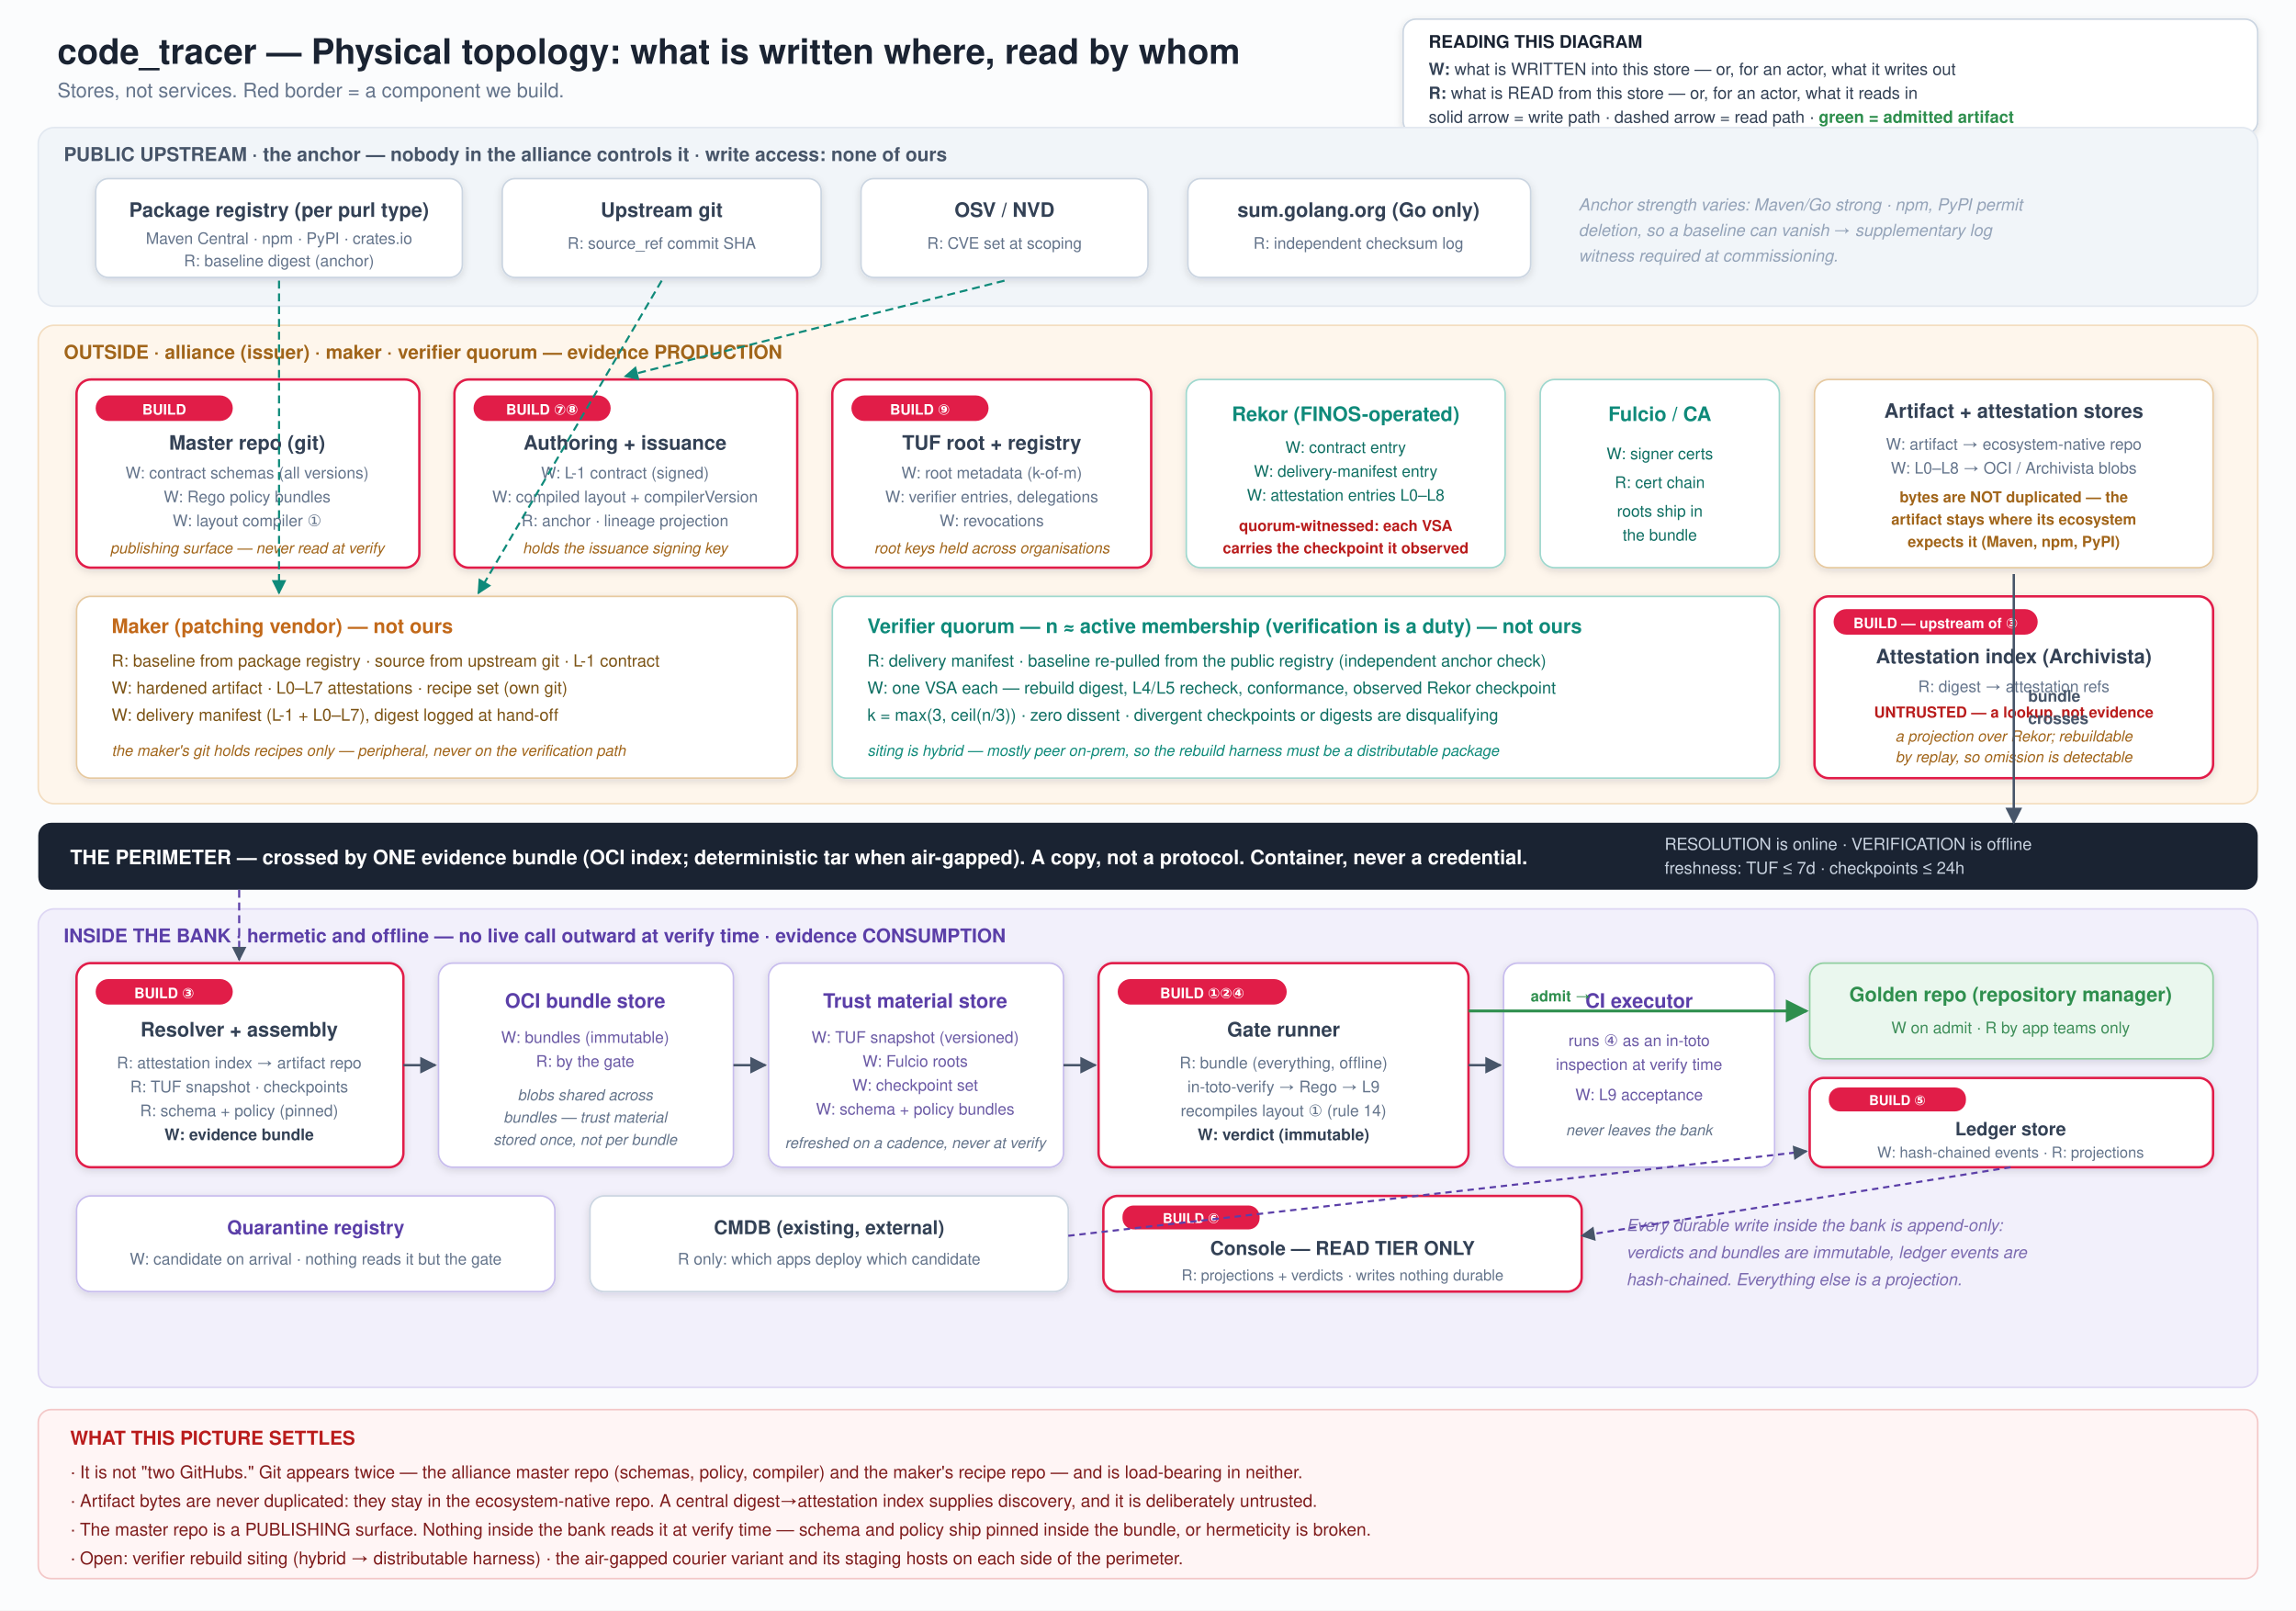
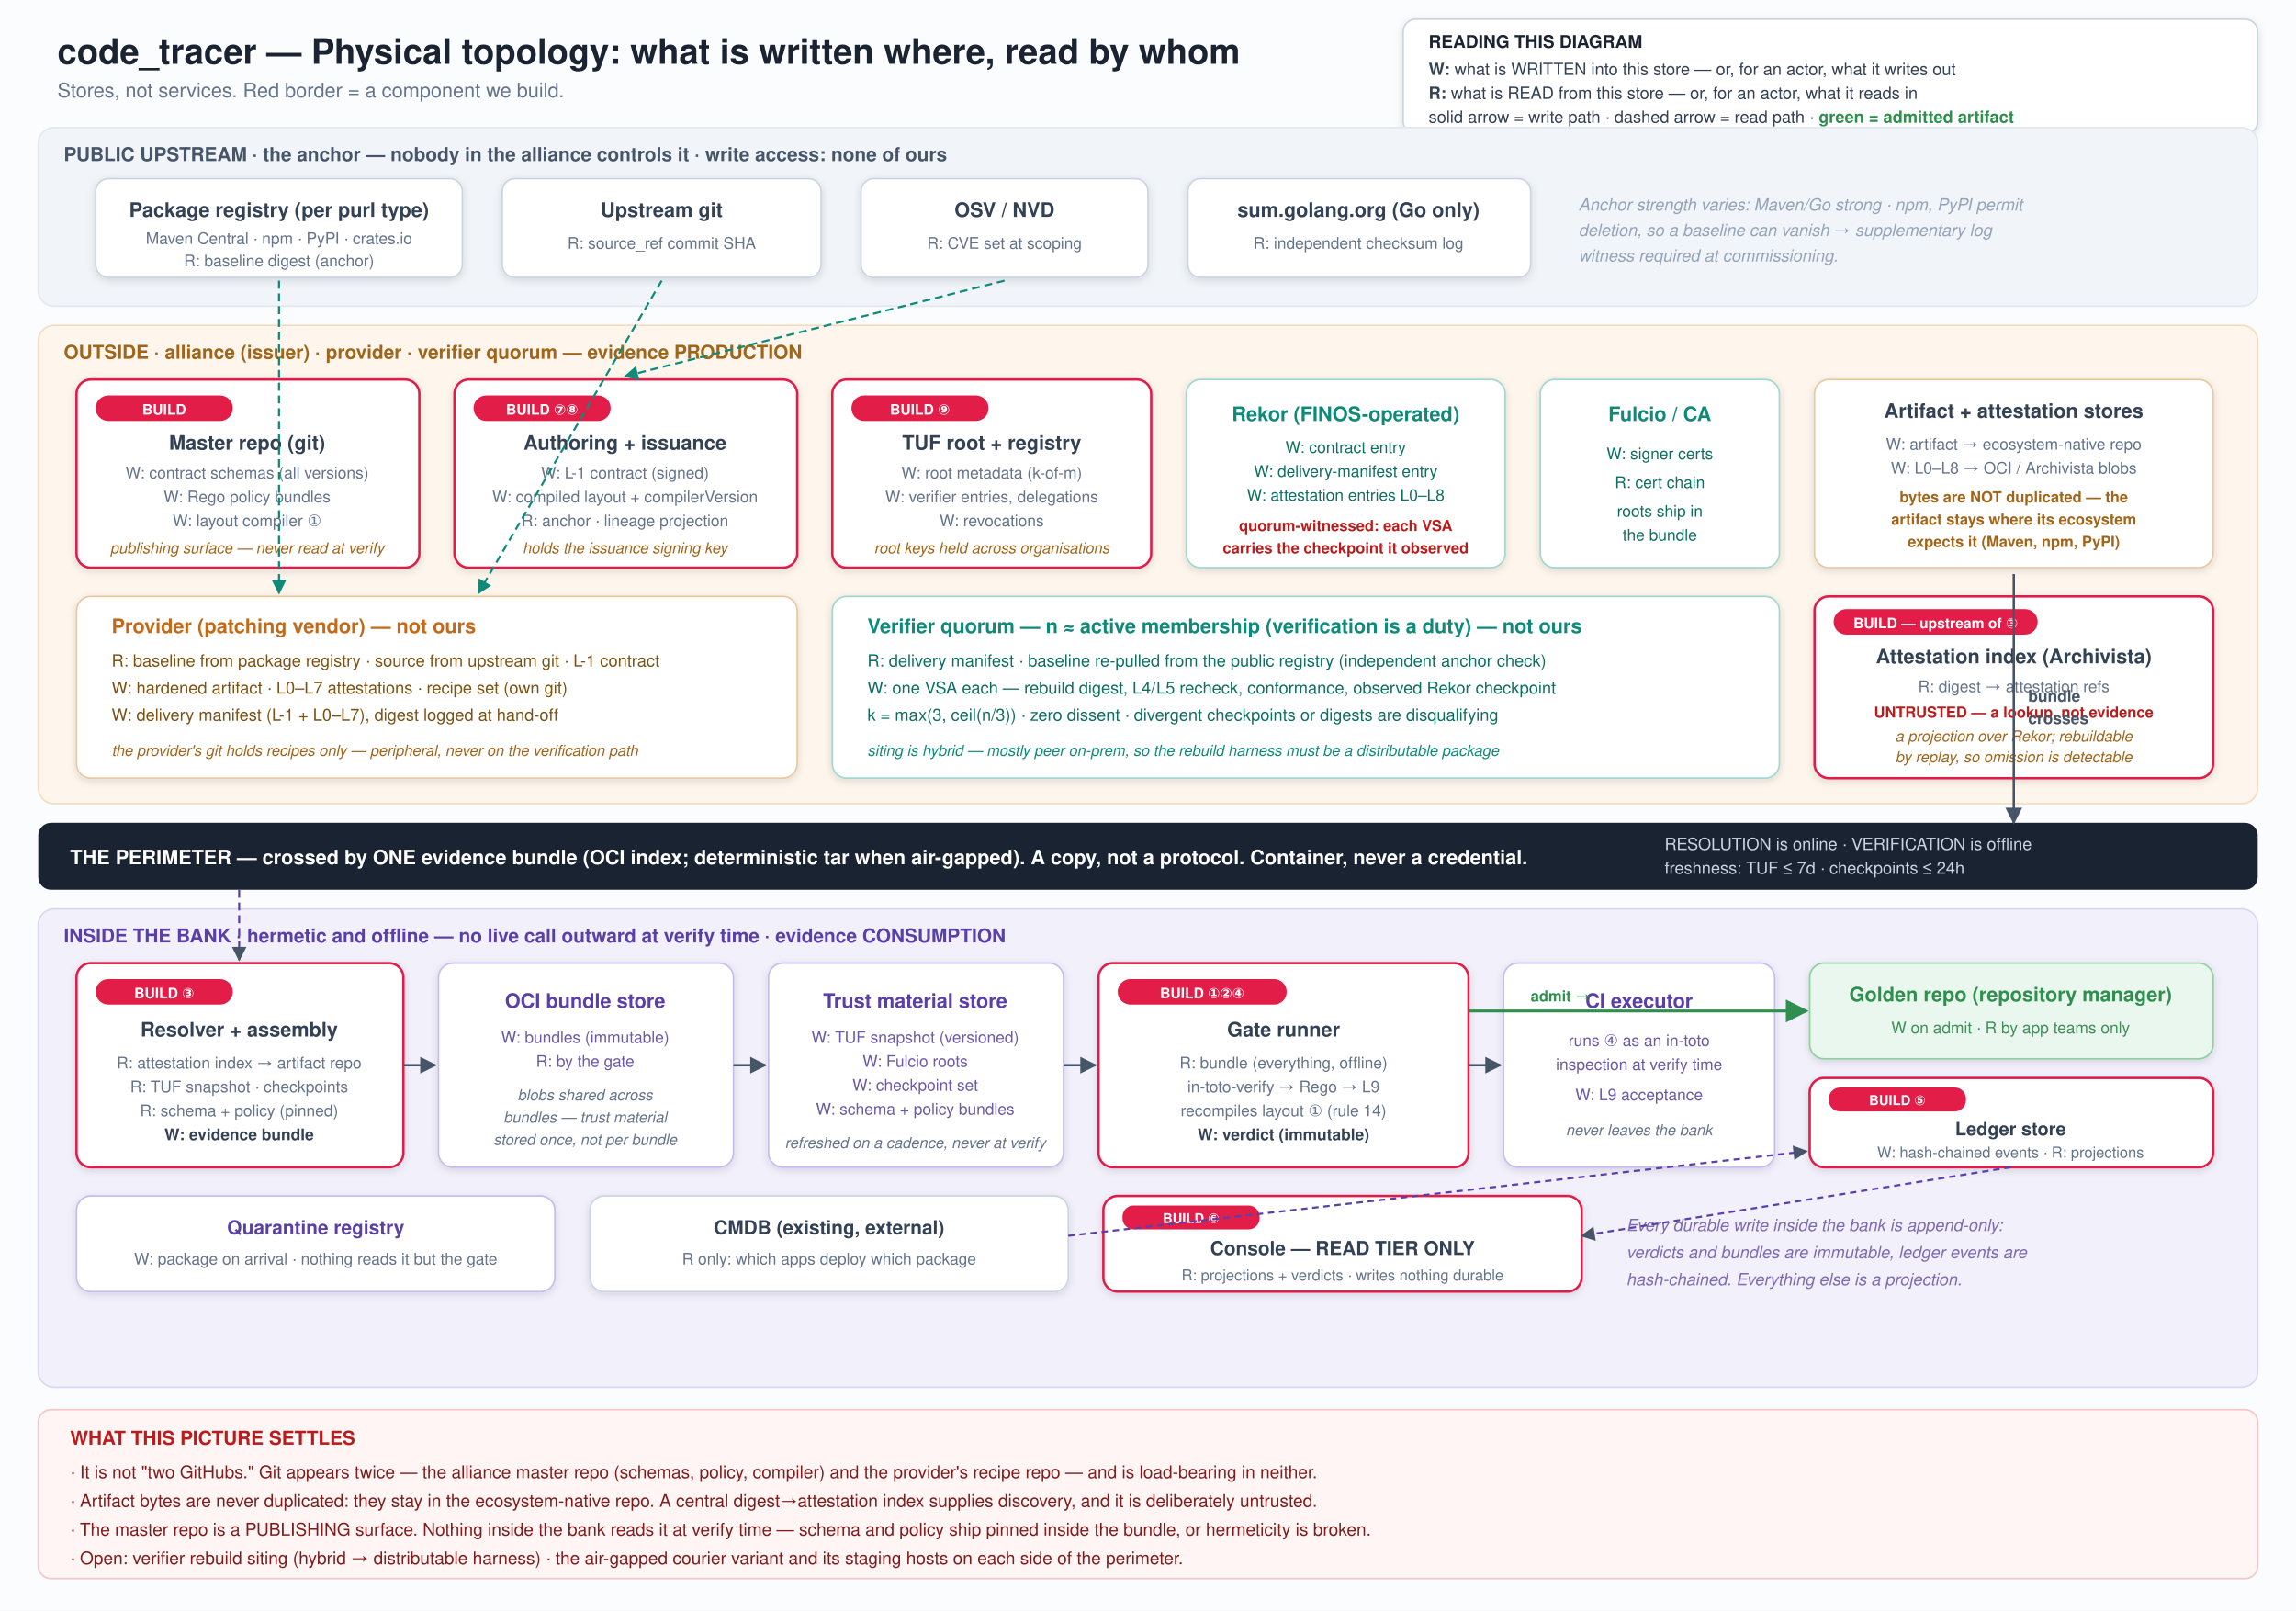
<svg xmlns="http://www.w3.org/2000/svg" viewBox="0 0 1440 1010" font-family="Helvetica, Arial, sans-serif">
  <defs>
    <marker id="aw" viewBox="0 0 10 10" refX="9" refY="5" markerWidth="7" markerHeight="7" orient="auto-start-reverse">
      <path d="M0,0 L10,5 L0,10 z" fill="#475569" />
    </marker>
    <marker id="awr" viewBox="0 0 10 10" refX="9" refY="5" markerWidth="7" markerHeight="7" orient="auto-start-reverse">
      <path d="M0,0 L10,5 L0,10 z" fill="#0f8a7a" />
    </marker>
    <marker id="awg" viewBox="0 0 10 10" refX="9" refY="5" markerWidth="8" markerHeight="8" orient="auto-start-reverse">
      <path d="M0,0 L10,5 L0,10 z" fill="#2f8f4e" />
    </marker>
    <filter id="soft" x="-20%" y="-20%" width="140%" height="140%">
      <feDropShadow dx="0" dy="1.5" stdDeviation="2.5" flood-color="#1a2332" flood-opacity="0.13" />
    </filter>
  </defs>
  <rect width="1440" height="1010" fill="#fbfcfd" />
  <text x="36" y="40" font-size="22" font-weight="700" fill="#1a2332">code_tracer — Physical topology: what is written where, read by whom</text>
  <text x="36" y="61" font-size="12.5" fill="#64748b">Stores, not services. Red border = a component we build.</text>
  <g filter="url(#soft)">
    <rect x="880" y="12" width="536" height="72" rx="8" fill="#ffffff" stroke="#cbd5e1" />
  </g>
  <text x="896" y="30" font-size="11" font-weight="700" fill="#1a2332">READING THIS DIAGRAM</text>
  <text x="896" y="47" font-size="10.5" fill="#334155">
    <tspan font-weight="700">W:</tspan>  what is WRITTEN into this store — or, for an actor, what it writes out</text>
  <text x="896" y="62" font-size="10.5" fill="#334155">
    <tspan font-weight="700">R:</tspan>  what is READ from this store — or, for an actor, what it reads in</text>
  <text x="896" y="77" font-size="10.5" fill="#334155">solid arrow = write path · dashed arrow = read path · <tspan fill="#2f8f4e" font-weight="700">green = admitted artifact</tspan>
  </text>
  <rect x="24" y="80" width="1392" height="112" rx="10" fill="#f1f5f9" stroke="#e2e8f0" />
  <text x="40" y="101" font-size="12" font-weight="700" fill="#475569">PUBLIC UPSTREAM · the anchor — nobody in the alliance controls it · write access: none of ours</text>
  <g filter="url(#soft)">
    <rect x="60" y="112" width="230" height="62" rx="8" fill="#fff" stroke="#cbd5e1" />
    <rect x="315" y="112" width="200" height="62" rx="8" fill="#fff" stroke="#cbd5e1" />
    <rect x="540" y="112" width="180" height="62" rx="8" fill="#fff" stroke="#cbd5e1" />
    <rect x="745" y="112" width="215" height="62" rx="8" fill="#fff" stroke="#cbd5e1" />
  </g>
  <text x="175" y="136" font-size="12.5" font-weight="600" fill="#334155" text-anchor="middle">Package registry (per purl type)</text>
  <text x="175" y="153" font-size="10" fill="#64748b" text-anchor="middle">Maven Central · npm · PyPI · crates.io</text>
  <text x="175" y="167" font-size="10" fill="#64748b" text-anchor="middle">R: baseline digest (anchor)</text>
  <text x="415" y="136" font-size="12.5" font-weight="600" fill="#334155" text-anchor="middle">Upstream git</text>
  <text x="415" y="156" font-size="10" fill="#64748b" text-anchor="middle">R: source_ref commit SHA</text>
  <text x="630" y="136" font-size="12.5" font-weight="600" fill="#334155" text-anchor="middle">OSV / NVD</text>
  <text x="630" y="156" font-size="10" fill="#64748b" text-anchor="middle">R: CVE set at scoping</text>
  <text x="852" y="136" font-size="12.5" font-weight="600" fill="#334155" text-anchor="middle">sum.golang.org (Go only)</text>
  <text x="852" y="156" font-size="10" fill="#64748b" text-anchor="middle">R: independent checksum log</text>
  <text x="990" y="132" font-size="10.5" font-style="italic" fill="#94a3b8">Anchor strength varies: Maven/Go strong · npm, PyPI permit</text>
  <text x="990" y="148" font-size="10.5" font-style="italic" fill="#94a3b8">deletion, so a baseline can vanish → supplementary log</text>
  <text x="990" y="164" font-size="10.5" font-style="italic" fill="#94a3b8">witness required at commissioning.</text>
  <rect x="24" y="204" width="1392" height="300" rx="10" fill="#fef6ec" stroke="#f3ddc0" />
-   <text x="40" y="225" font-size="12" font-weight="700" fill="#a1651a">OUTSIDE · alliance (issuer) · maker · verifier quorum — evidence PRODUCTION</text>
+   <text x="40" y="225" font-size="12" font-weight="700" fill="#a1651a">OUTSIDE · alliance (issuer) · provider · verifier quorum — evidence PRODUCTION</text>
  <g filter="url(#soft)">
    <rect x="48" y="238" width="215" height="118" rx="9" fill="#fff" stroke="#e11d48" stroke-width="1.5" />
  </g>
  <rect x="60" y="248" width="86" height="16" rx="8" fill="#e11d48" />
  <text x="103" y="260" font-size="9" font-weight="700" fill="#fff" text-anchor="middle">BUILD</text>
  <text x="155" y="282" font-size="12.5" font-weight="700" fill="#334155" text-anchor="middle">Master repo (git)</text>
  <text x="155" y="300" font-size="10" fill="#64748b" text-anchor="middle">W: contract schemas (all versions)</text>
  <text x="155" y="315" font-size="10" fill="#64748b" text-anchor="middle">W: Rego policy bundles</text>
  <text x="155" y="330" font-size="10" fill="#64748b" text-anchor="middle">W: layout compiler ①</text>
  <text x="155" y="347" font-size="9.5" font-style="italic" fill="#a1651a" text-anchor="middle">publishing surface — never read at verify</text>
  <g filter="url(#soft)">
    <rect x="285" y="238" width="215" height="118" rx="9" fill="#fff" stroke="#e11d48" stroke-width="1.5" />
  </g>
  <rect x="297" y="248" width="86" height="16" rx="8" fill="#e11d48" />
  <text x="340" y="260" font-size="9" font-weight="700" fill="#fff" text-anchor="middle">BUILD ⑦⑧</text>
  <text x="392" y="282" font-size="12.5" font-weight="700" fill="#334155" text-anchor="middle">Authoring + issuance</text>
  <text x="392" y="300" font-size="10" fill="#64748b" text-anchor="middle">W: L-1 contract (signed)</text>
  <text x="392" y="315" font-size="10" fill="#64748b" text-anchor="middle">W: compiled layout + compilerVersion</text>
  <text x="392" y="330" font-size="10" fill="#64748b" text-anchor="middle">R: anchor · lineage projection</text>
  <text x="392" y="347" font-size="9.5" font-style="italic" fill="#a1651a" text-anchor="middle">holds the issuance signing key</text>
  <g filter="url(#soft)">
    <rect x="522" y="238" width="200" height="118" rx="9" fill="#fff" stroke="#e11d48" stroke-width="1.5" />
  </g>
  <rect x="534" y="248" width="86" height="16" rx="8" fill="#e11d48" />
  <text x="577" y="260" font-size="9" font-weight="700" fill="#fff" text-anchor="middle">BUILD ⑨</text>
  <text x="622" y="282" font-size="12.5" font-weight="700" fill="#334155" text-anchor="middle">TUF root + registry</text>
  <text x="622" y="300" font-size="10" fill="#64748b" text-anchor="middle">W: root metadata (k-of-m)</text>
  <text x="622" y="315" font-size="10" fill="#64748b" text-anchor="middle">W: verifier entries, delegations</text>
  <text x="622" y="330" font-size="10" fill="#64748b" text-anchor="middle">W: revocations</text>
  <text x="622" y="347" font-size="9.5" font-style="italic" fill="#a1651a" text-anchor="middle">root keys held across organisations</text>
  <g filter="url(#soft)">
    <rect x="744" y="238" width="200" height="118" rx="9" fill="#fff" stroke="#9fd8ce" />
  </g>
  <text x="844" y="264" font-size="12.5" font-weight="700" fill="#0f8a7a" text-anchor="middle">Rekor (FINOS-operated)</text>
  <text x="844" y="284" font-size="10" fill="#0f6f63" text-anchor="middle">W: contract entry</text>
  <text x="844" y="299" font-size="10" fill="#0f6f63" text-anchor="middle">W: delivery-manifest entry</text>
  <text x="844" y="314" font-size="10" fill="#0f6f63" text-anchor="middle">W: attestation entries L0–L8</text>
  <text x="844" y="333" font-size="9.5" font-weight="700" fill="#b91c1c" text-anchor="middle">quorum-witnessed: each VSA</text>
  <text x="844" y="347" font-size="9.5" font-weight="700" fill="#b91c1c" text-anchor="middle">carries the checkpoint it observed</text>
  <g filter="url(#soft)">
    <rect x="966" y="238" width="150" height="118" rx="9" fill="#fff" stroke="#9fd8ce" />
  </g>
  <text x="1041" y="264" font-size="12.5" font-weight="700" fill="#0f8a7a" text-anchor="middle">Fulcio / CA</text>
  <text x="1041" y="288" font-size="10" fill="#0f6f63" text-anchor="middle">W: signer certs</text>
  <text x="1041" y="306" font-size="10" fill="#0f6f63" text-anchor="middle">R: cert chain</text>
  <text x="1041" y="324" font-size="10" fill="#0f6f63" text-anchor="middle">roots ship in</text>
  <text x="1041" y="339" font-size="10" fill="#0f6f63" text-anchor="middle">the bundle</text>
  <g filter="url(#soft)">
    <rect x="1138" y="238" width="250" height="118" rx="9" fill="#fff" stroke="#e6c9a0" />
  </g>
  <text x="1263" y="262" font-size="12.5" font-weight="700" fill="#334155" text-anchor="middle">Artifact + attestation stores</text>
  <text x="1263" y="282" font-size="10" fill="#64748b" text-anchor="middle">W: artifact → ecosystem-native repo</text>
  <text x="1263" y="297" font-size="10" fill="#64748b" text-anchor="middle">W: L0–L8 → OCI / Archivista blobs</text>
  <text x="1263" y="315" font-size="9.5" font-weight="700" fill="#a1651a" text-anchor="middle">bytes are NOT duplicated — the</text>
  <text x="1263" y="329" font-size="9.5" font-weight="700" fill="#a1651a" text-anchor="middle">artifact stays where its ecosystem</text>
  <text x="1263" y="343" font-size="9.5" font-weight="700" fill="#a1651a" text-anchor="middle">expects it (Maven, npm, PyPI)</text>
  <g filter="url(#soft)">
    <rect x="48" y="374" width="452" height="114" rx="9" fill="#fff" stroke="#e6c9a0" />
  </g>
-   <text x="70" y="397" font-size="12.5" font-weight="700" fill="#c2691a">Maker (patching vendor) — not ours</text>
+   <text x="70" y="397" font-size="12.5" font-weight="700" fill="#c2691a">Provider (patching vendor) — not ours</text>
  <text x="70" y="418" font-size="10.5" fill="#7c5314">R: baseline from package registry · source from upstream git · L-1 contract</text>
  <text x="70" y="435" font-size="10.5" fill="#7c5314">W: hardened artifact · L0–L7 attestations · recipe set (own git)</text>
  <text x="70" y="452" font-size="10.5" fill="#7c5314">W: delivery manifest (L-1 + L0–L7), digest logged at hand-off</text>
-   <text x="70" y="474" font-size="9.5" font-style="italic" fill="#a1651a">the maker's git holds recipes only — peripheral, never on the verification path</text>
+   <text x="70" y="474" font-size="9.5" font-style="italic" fill="#a1651a">the provider's git holds recipes only — peripheral, never on the verification path</text>
  <g filter="url(#soft)">
    <rect x="522" y="374" width="594" height="114" rx="9" fill="#fff" stroke="#9fd8ce" />
  </g>
  <text x="544" y="397" font-size="12.5" font-weight="700" fill="#0f8a7a">Verifier quorum — n ≈ active membership (verification is a duty) — not ours</text>
  <text x="544" y="418" font-size="10.5" fill="#0f6f63">R: delivery manifest · baseline re-pulled from the public registry (independent anchor check)</text>
  <text x="544" y="435" font-size="10.5" fill="#0f6f63">W: one VSA each — rebuild digest, L4/L5 recheck, conformance, observed Rekor checkpoint</text>
  <text x="544" y="452" font-size="10.5" fill="#0f6f63">k = max(3, ceil(n/3)) · zero dissent · divergent checkpoints or digests are disqualifying</text>
  <text x="544" y="474" font-size="9.5" font-style="italic" fill="#0f8a7a">siting is hybrid — mostly peer on-prem, so the rebuild harness must be a distributable package</text>
  <g filter="url(#soft)">
    <rect x="1138" y="374" width="250" height="114" rx="9" fill="#fff" stroke="#e11d48" stroke-width="1.5" />
  </g>
  <rect x="1150" y="382" width="128" height="16" rx="8" fill="#e11d48" />
  <text x="1214" y="394" font-size="9" font-weight="700" fill="#fff" text-anchor="middle">BUILD — upstream of ③</text>
  <text x="1263" y="416" font-size="12.5" font-weight="700" fill="#334155" text-anchor="middle">Attestation index (Archivista)</text>
  <text x="1263" y="434" font-size="10" fill="#64748b" text-anchor="middle">R: digest → attestation refs</text>
  <text x="1263" y="450" font-size="9.5" font-weight="700" fill="#b91c1c" text-anchor="middle">UNTRUSTED — a lookup, not evidence</text>
  <text x="1263" y="465" font-size="9.5" font-style="italic" fill="#a1651a" text-anchor="middle">a projection over Rekor; rebuildable</text>
  <text x="1263" y="478" font-size="9.5" font-style="italic" fill="#a1651a" text-anchor="middle">by replay, so omission is detectable</text>
  <rect x="24" y="516" width="1392" height="42" rx="8" fill="#1a2332" />
  <text x="44" y="542" font-size="12.5" font-weight="700" fill="#ffffff">THE PERIMETER — crossed by ONE evidence bundle (OCI index; deterministic tar when air-gapped). A copy, not a protocol. Container, never a credential.</text>
  <text x="1044" y="533" font-size="10.5" fill="#c9d3e0">RESOLUTION is online · VERIFICATION is offline</text>
  <text x="1044" y="548" font-size="10.5" fill="#c9d3e0">freshness: TUF ≤ 7d · checkpoints ≤ 24h</text>
  <rect x="24" y="570" width="1392" height="300" rx="10" fill="#f2f0fb" stroke="#ddd6f3" />
  <text x="40" y="591" font-size="12" font-weight="700" fill="#5b3fa8">INSIDE THE BANK · hermetic and offline — no live call outward at verify time · evidence CONSUMPTION</text>
  <g filter="url(#soft)">
    <rect x="48" y="604" width="205" height="128" rx="9" fill="#fff" stroke="#e11d48" stroke-width="1.5" />
  </g>
  <rect x="60" y="614" width="86" height="16" rx="8" fill="#e11d48" />
  <text x="103" y="626" font-size="9" font-weight="700" fill="#fff" text-anchor="middle">BUILD ③</text>
  <text x="150" y="650" font-size="12.5" font-weight="700" fill="#334155" text-anchor="middle">Resolver + assembly</text>
  <text x="150" y="670" font-size="10" fill="#64748b" text-anchor="middle">R: attestation index → artifact repo</text>
  <text x="150" y="685" font-size="10" fill="#64748b" text-anchor="middle">R: TUF snapshot · checkpoints</text>
  <text x="150" y="700" font-size="10" fill="#64748b" text-anchor="middle">R: schema + policy (pinned)</text>
  <text x="150" y="715" font-size="10" font-weight="700" fill="#334155" text-anchor="middle">W: evidence bundle</text>
  <g filter="url(#soft)">
    <rect x="275" y="604" width="185" height="128" rx="9" fill="#fff" stroke="#c7bced" />
  </g>
  <text x="367" y="632" font-size="12.5" font-weight="700" fill="#5b3fa8" text-anchor="middle">OCI bundle store</text>
  <text x="367" y="654" font-size="10" fill="#6b5aa5" text-anchor="middle">W: bundles (immutable)</text>
  <text x="367" y="669" font-size="10" fill="#6b5aa5" text-anchor="middle">R: by the gate</text>
  <text x="367" y="690" font-size="9.5" font-style="italic" fill="#64748b" text-anchor="middle">blobs shared across</text>
  <text x="367" y="704" font-size="9.5" font-style="italic" fill="#64748b" text-anchor="middle">bundles — trust material</text>
  <text x="367" y="718" font-size="9.5" font-style="italic" fill="#64748b" text-anchor="middle">stored once, not per bundle</text>
  <g filter="url(#soft)">
    <rect x="482" y="604" width="185" height="128" rx="9" fill="#fff" stroke="#c7bced" />
  </g>
  <text x="574" y="632" font-size="12.5" font-weight="700" fill="#5b3fa8" text-anchor="middle">Trust material store</text>
  <text x="574" y="654" font-size="10" fill="#6b5aa5" text-anchor="middle">W: TUF snapshot (versioned)</text>
  <text x="574" y="669" font-size="10" fill="#6b5aa5" text-anchor="middle">W: Fulcio roots</text>
  <text x="574" y="684" font-size="10" fill="#6b5aa5" text-anchor="middle">W: checkpoint set</text>
  <text x="574" y="699" font-size="10" fill="#6b5aa5" text-anchor="middle">W: schema + policy bundles</text>
  <text x="574" y="720" font-size="9.5" font-style="italic" fill="#64748b" text-anchor="middle">refreshed on a cadence, never at verify</text>
  <g filter="url(#soft)">
    <rect x="689" y="604" width="232" height="128" rx="9" fill="#fff" stroke="#e11d48" stroke-width="1.5" />
  </g>
  <rect x="701" y="614" width="106" height="16" rx="8" fill="#e11d48" />
  <text x="754" y="626" font-size="9" font-weight="700" fill="#fff" text-anchor="middle">BUILD ①②④</text>
  <text x="805" y="650" font-size="12.5" font-weight="700" fill="#334155" text-anchor="middle">Gate runner</text>
  <text x="805" y="670" font-size="10" fill="#64748b" text-anchor="middle">R: bundle (everything, offline)</text>
  <text x="805" y="685" font-size="10" fill="#64748b" text-anchor="middle">in-toto-verify → Rego → L9</text>
  <text x="805" y="700" font-size="10" fill="#64748b" text-anchor="middle">recompiles layout ① (rule 14)</text>
  <text x="805" y="715" font-size="10" font-weight="700" fill="#334155" text-anchor="middle">W: verdict (immutable)</text>
  <g filter="url(#soft)">
    <rect x="943" y="604" width="170" height="128" rx="9" fill="#fff" stroke="#c7bced" />
  </g>
  <text x="1028" y="632" font-size="12.5" font-weight="700" fill="#5b3fa8" text-anchor="middle">CI executor</text>
  <text x="1028" y="656" font-size="10" fill="#6b5aa5" text-anchor="middle">runs ④ as an in-toto</text>
  <text x="1028" y="671" font-size="10" fill="#6b5aa5" text-anchor="middle">inspection at verify time</text>
  <text x="1028" y="690" font-size="10" fill="#6b5aa5" text-anchor="middle">W: L9 acceptance</text>
  <text x="1028" y="712" font-size="9.5" font-style="italic" fill="#64748b" text-anchor="middle">never leaves the bank</text>
  <g filter="url(#soft)">
    <rect x="1135" y="604" width="253" height="60" rx="9" fill="#eaf7ee" stroke="#8fce9f" />
  </g>
  <text x="1261" y="628" font-size="12.5" font-weight="700" fill="#2f8f4e" text-anchor="middle">Golden repo (repository manager)</text>
  <text x="1261" y="648" font-size="10" fill="#3f8f5a" text-anchor="middle">W on admit · R by app teams only</text>
  <g filter="url(#soft)">
    <rect x="1135" y="676" width="253" height="56" rx="9" fill="#fff" stroke="#e11d48" stroke-width="1.5" />
  </g>
  <rect x="1147" y="682" width="86" height="15" rx="7" fill="#e11d48" />
  <text x="1190" y="693" font-size="8.5" font-weight="700" fill="#fff" text-anchor="middle">BUILD ⑤</text>
  <text x="1261" y="712" font-size="11.5" font-weight="700" fill="#334155" text-anchor="middle">Ledger store</text>
  <text x="1261" y="726" font-size="9.5" fill="#64748b" text-anchor="middle">W: hash-chained events · R: projections</text>
  <g filter="url(#soft)">
    <rect x="48" y="750" width="300" height="60" rx="9" fill="#fff" stroke="#c7bced" />
  </g>
  <text x="198" y="774" font-size="12" font-weight="700" fill="#5b3fa8" text-anchor="middle">Quarantine registry</text>
-   <text x="198" y="793" font-size="10" fill="#64748b" text-anchor="middle">W: candidate on arrival · nothing reads it but the gate</text>
+   <text x="198" y="793" font-size="10" fill="#64748b" text-anchor="middle">W: package on arrival · nothing reads it but the gate</text>
  <g filter="url(#soft)">
    <rect x="370" y="750" width="300" height="60" rx="9" fill="#fff" stroke="#cbd5e1" />
  </g>
  <text x="520" y="774" font-size="12" font-weight="700" fill="#334155" text-anchor="middle">CMDB (existing, external)</text>
-   <text x="520" y="793" font-size="10" fill="#64748b" text-anchor="middle">R only: which apps deploy which candidate</text>
+   <text x="520" y="793" font-size="10" fill="#64748b" text-anchor="middle">R only: which apps deploy which package</text>
  <g filter="url(#soft)">
    <rect x="692" y="750" width="300" height="60" rx="9" fill="#fff" stroke="#e11d48" stroke-width="1.5" />
  </g>
  <rect x="704" y="756" width="86" height="15" rx="7" fill="#e11d48" />
  <text x="747" y="767" font-size="8.5" font-weight="700" fill="#fff" text-anchor="middle">BUILD ⑥</text>
  <text x="842" y="787" font-size="12" font-weight="700" fill="#334155" text-anchor="middle">Console — READ TIER ONLY</text>
  <text x="842" y="803" font-size="9.5" fill="#64748b" text-anchor="middle">R: projections + verdicts · writes nothing durable</text>
  <text x="1020" y="772" font-size="10.5" font-style="italic" fill="#7c6bb0">Every durable write inside the bank is append-only:</text>
  <text x="1020" y="789" font-size="10.5" font-style="italic" fill="#7c6bb0">verdicts and bundles are immutable, ledger events are</text>
  <text x="1020" y="806" font-size="10.5" font-style="italic" fill="#7c6bb0">hash-chained. Everything else is a projection.</text>
  <g stroke="#475569" stroke-width="1.5" fill="none" marker-end="url(#aw)">
    <line x1="1263" y1="360" x2="1263" y2="516" />
    <line x1="253" y1="668" x2="273" y2="668" />
    <line x1="460" y1="668" x2="480" y2="668" />
    <line x1="667" y1="668" x2="687" y2="668" />
    <line x1="921" y1="668" x2="941" y2="668" />
  </g>
  <g stroke="#0f8a7a" stroke-width="1.3" stroke-dasharray="5 3" fill="none" marker-end="url(#awr)">
    <line x1="175" y1="176" x2="175" y2="372" />
    <line x1="415" y1="176" x2="300" y2="372" />
    <line x1="630" y1="176" x2="392" y2="236" />
  </g>
  <g stroke="#5b3fa8" stroke-width="1.3" stroke-dasharray="5 3" fill="none" marker-end="url(#aw)">
    <line x1="150" y1="558" x2="150" y2="602" />
  </g>
  <g stroke="#2f8f4e" stroke-width="1.8" fill="none" marker-end="url(#awg)">
    <line x1="921" y1="634" x2="1133" y2="634" />
  </g>
  <g stroke="#5b3fa8" stroke-width="1.3" stroke-dasharray="4 3" fill="none" marker-end="url(#aw)">
    <line x1="1261" y1="732" x2="992" y2="775" />
    <line x1="670" y1="775" x2="1133" y2="722" />
  </g>
  <text x="1272" y="440" font-size="10" font-weight="700" fill="#475569">bundle</text>
  <text x="1272" y="454" font-size="10" font-weight="700" fill="#475569">crosses</text>
  <text x="960" y="628" font-size="9.5" font-weight="700" fill="#2f8f4e">admit →</text>
  <rect x="24" y="884" width="1392" height="106" rx="8" fill="#fff5f5" stroke="#f3c7c7" />
  <text x="44" y="906" font-size="12" font-weight="700" fill="#b91c1c">WHAT THIS PICTURE SETTLES</text>
-   <text x="44" y="927" font-size="11" fill="#7f1d1d">· It is not "two GitHubs." Git appears twice — the alliance master repo (schemas, policy, compiler) and the maker's recipe repo — and is load-bearing in neither.</text>
+   <text x="44" y="927" font-size="11" fill="#7f1d1d">· It is not "two GitHubs." Git appears twice — the alliance master repo (schemas, policy, compiler) and the provider's recipe repo — and is load-bearing in neither.</text>
  <text x="44" y="945" font-size="11" fill="#7f1d1d">· Artifact bytes are never duplicated: they stay in the ecosystem-native repo. A central digest→attestation index supplies discovery, and it is deliberately untrusted.</text>
  <text x="44" y="963" font-size="11" fill="#7f1d1d">· The master repo is a PUBLISHING surface. Nothing inside the bank reads it at verify time — schema and policy ship pinned inside the bundle, or hermeticity is broken.</text>
  <text x="44" y="981" font-size="11" fill="#7f1d1d">· Open: verifier rebuild siting (hybrid → distributable harness) · the air-gapped courier variant and its staging hosts on each side of the perimeter.</text>
</svg>
